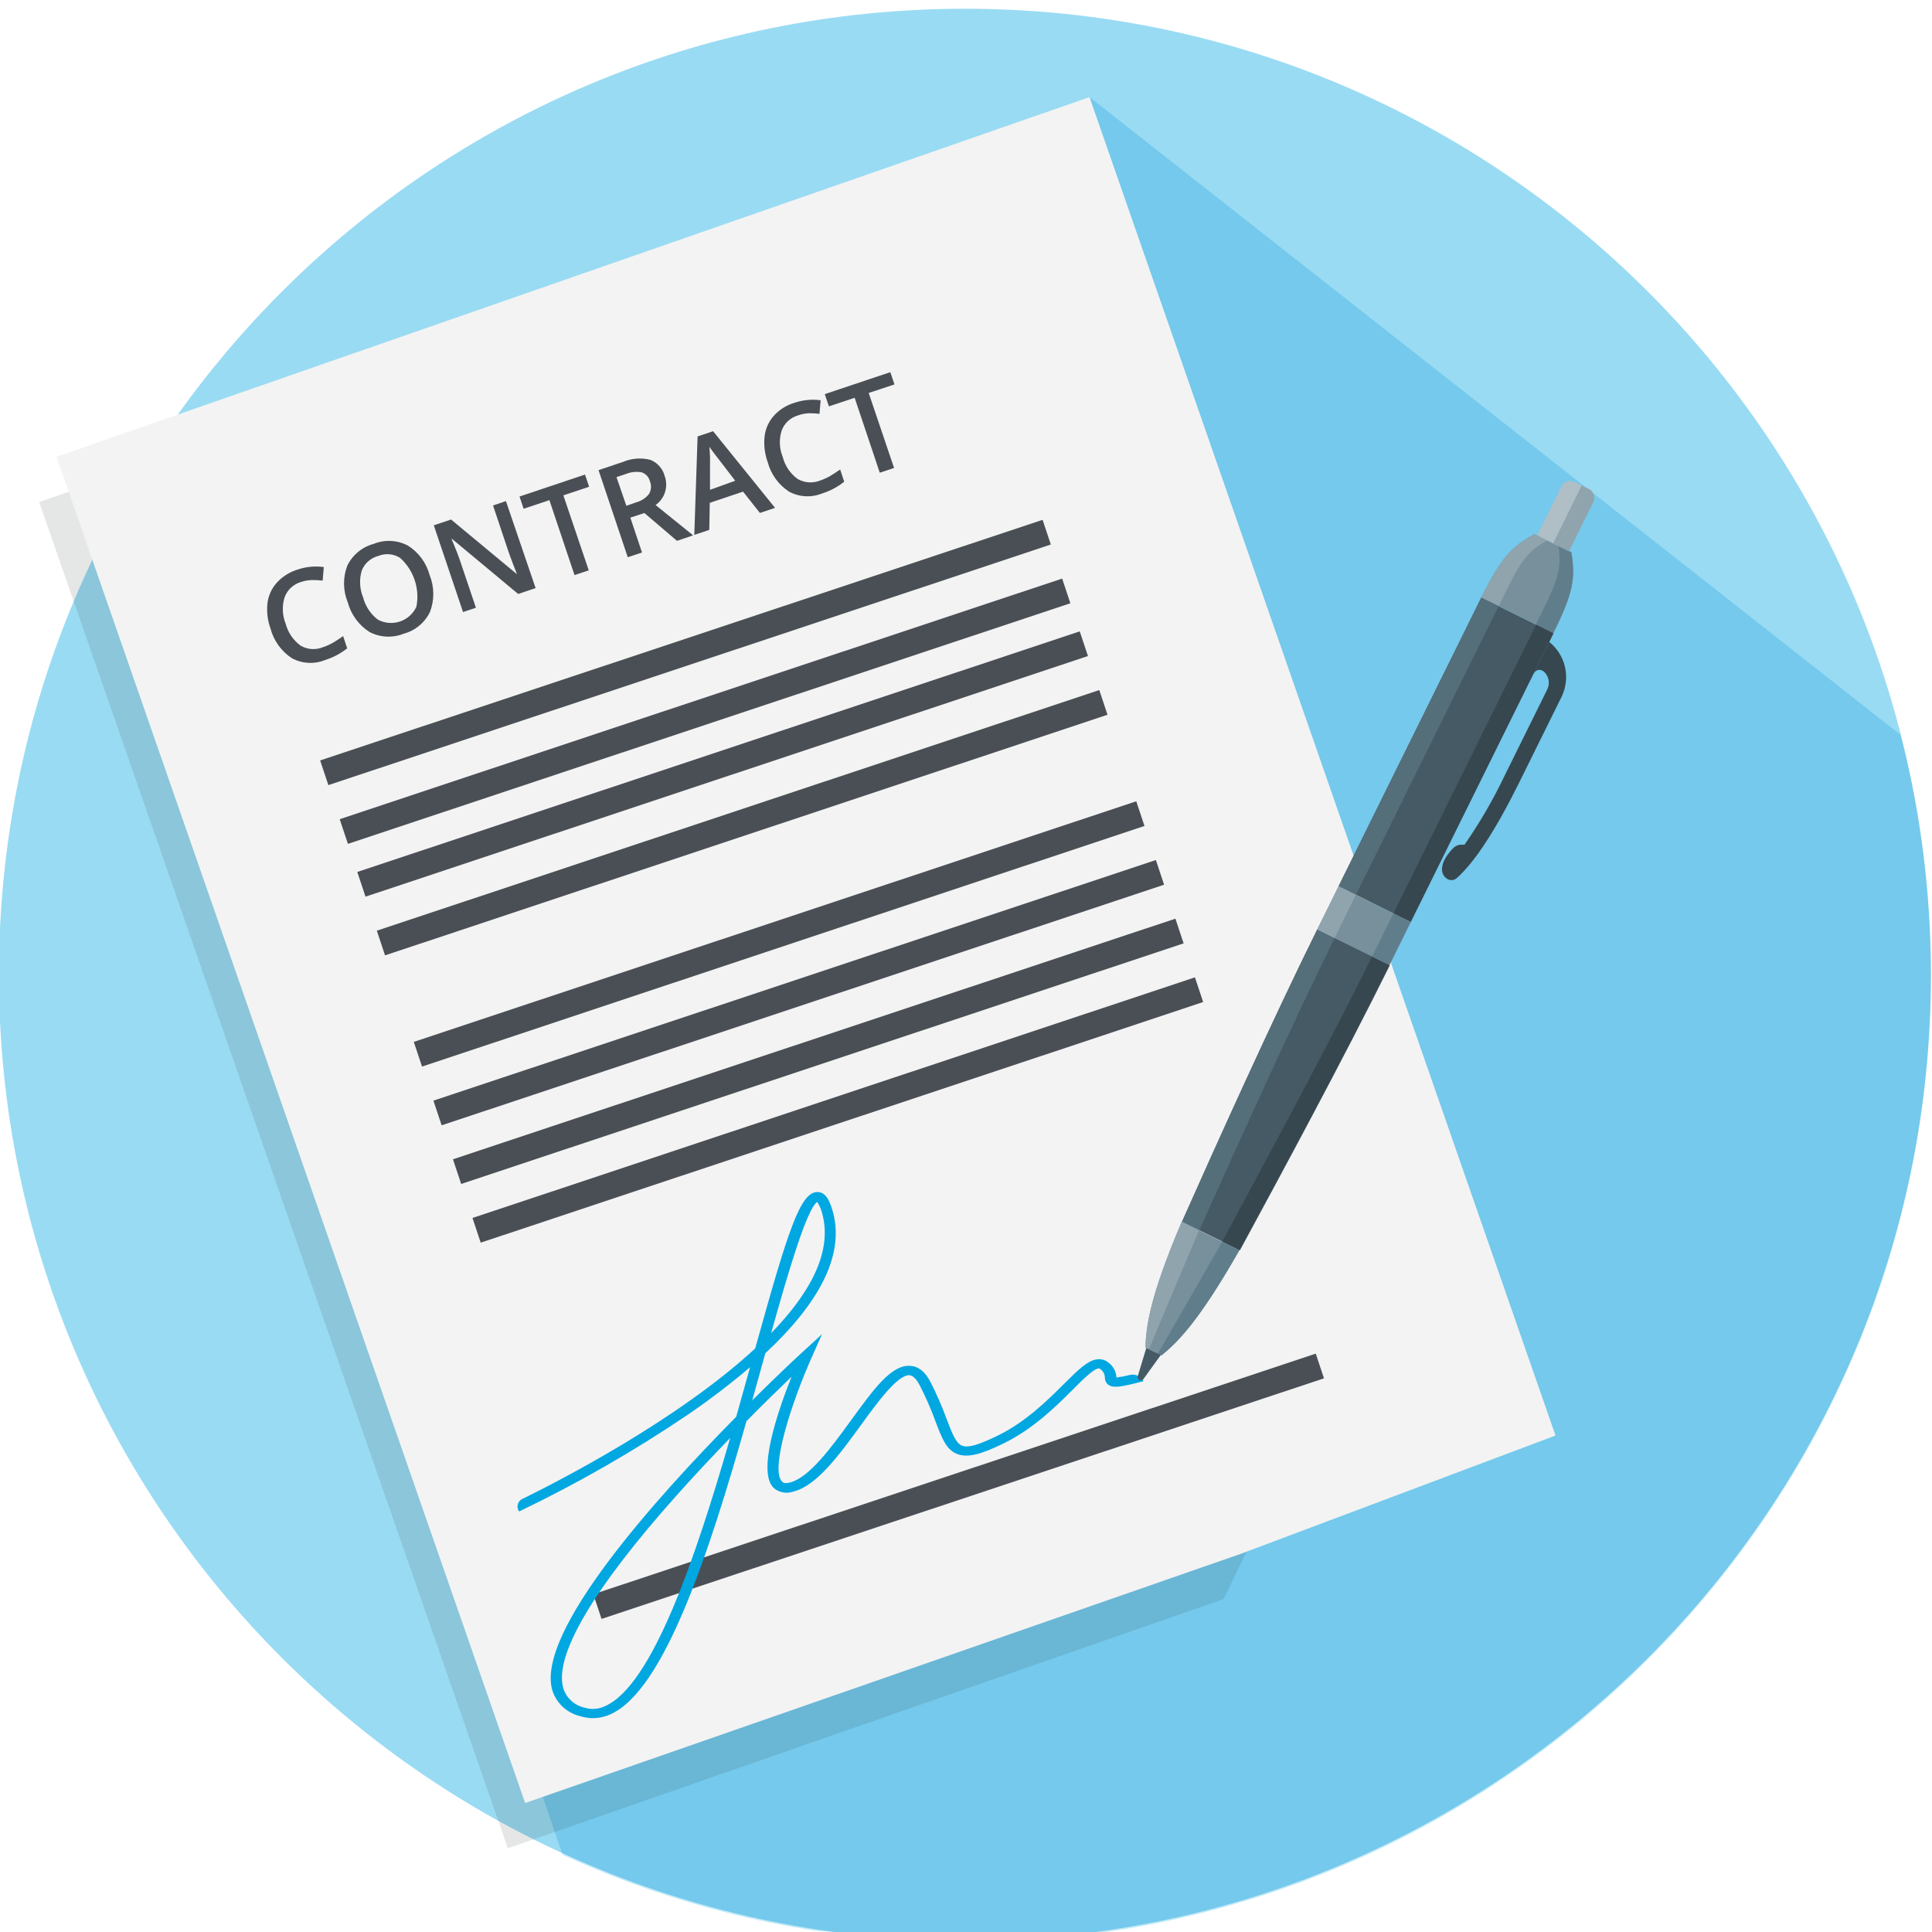
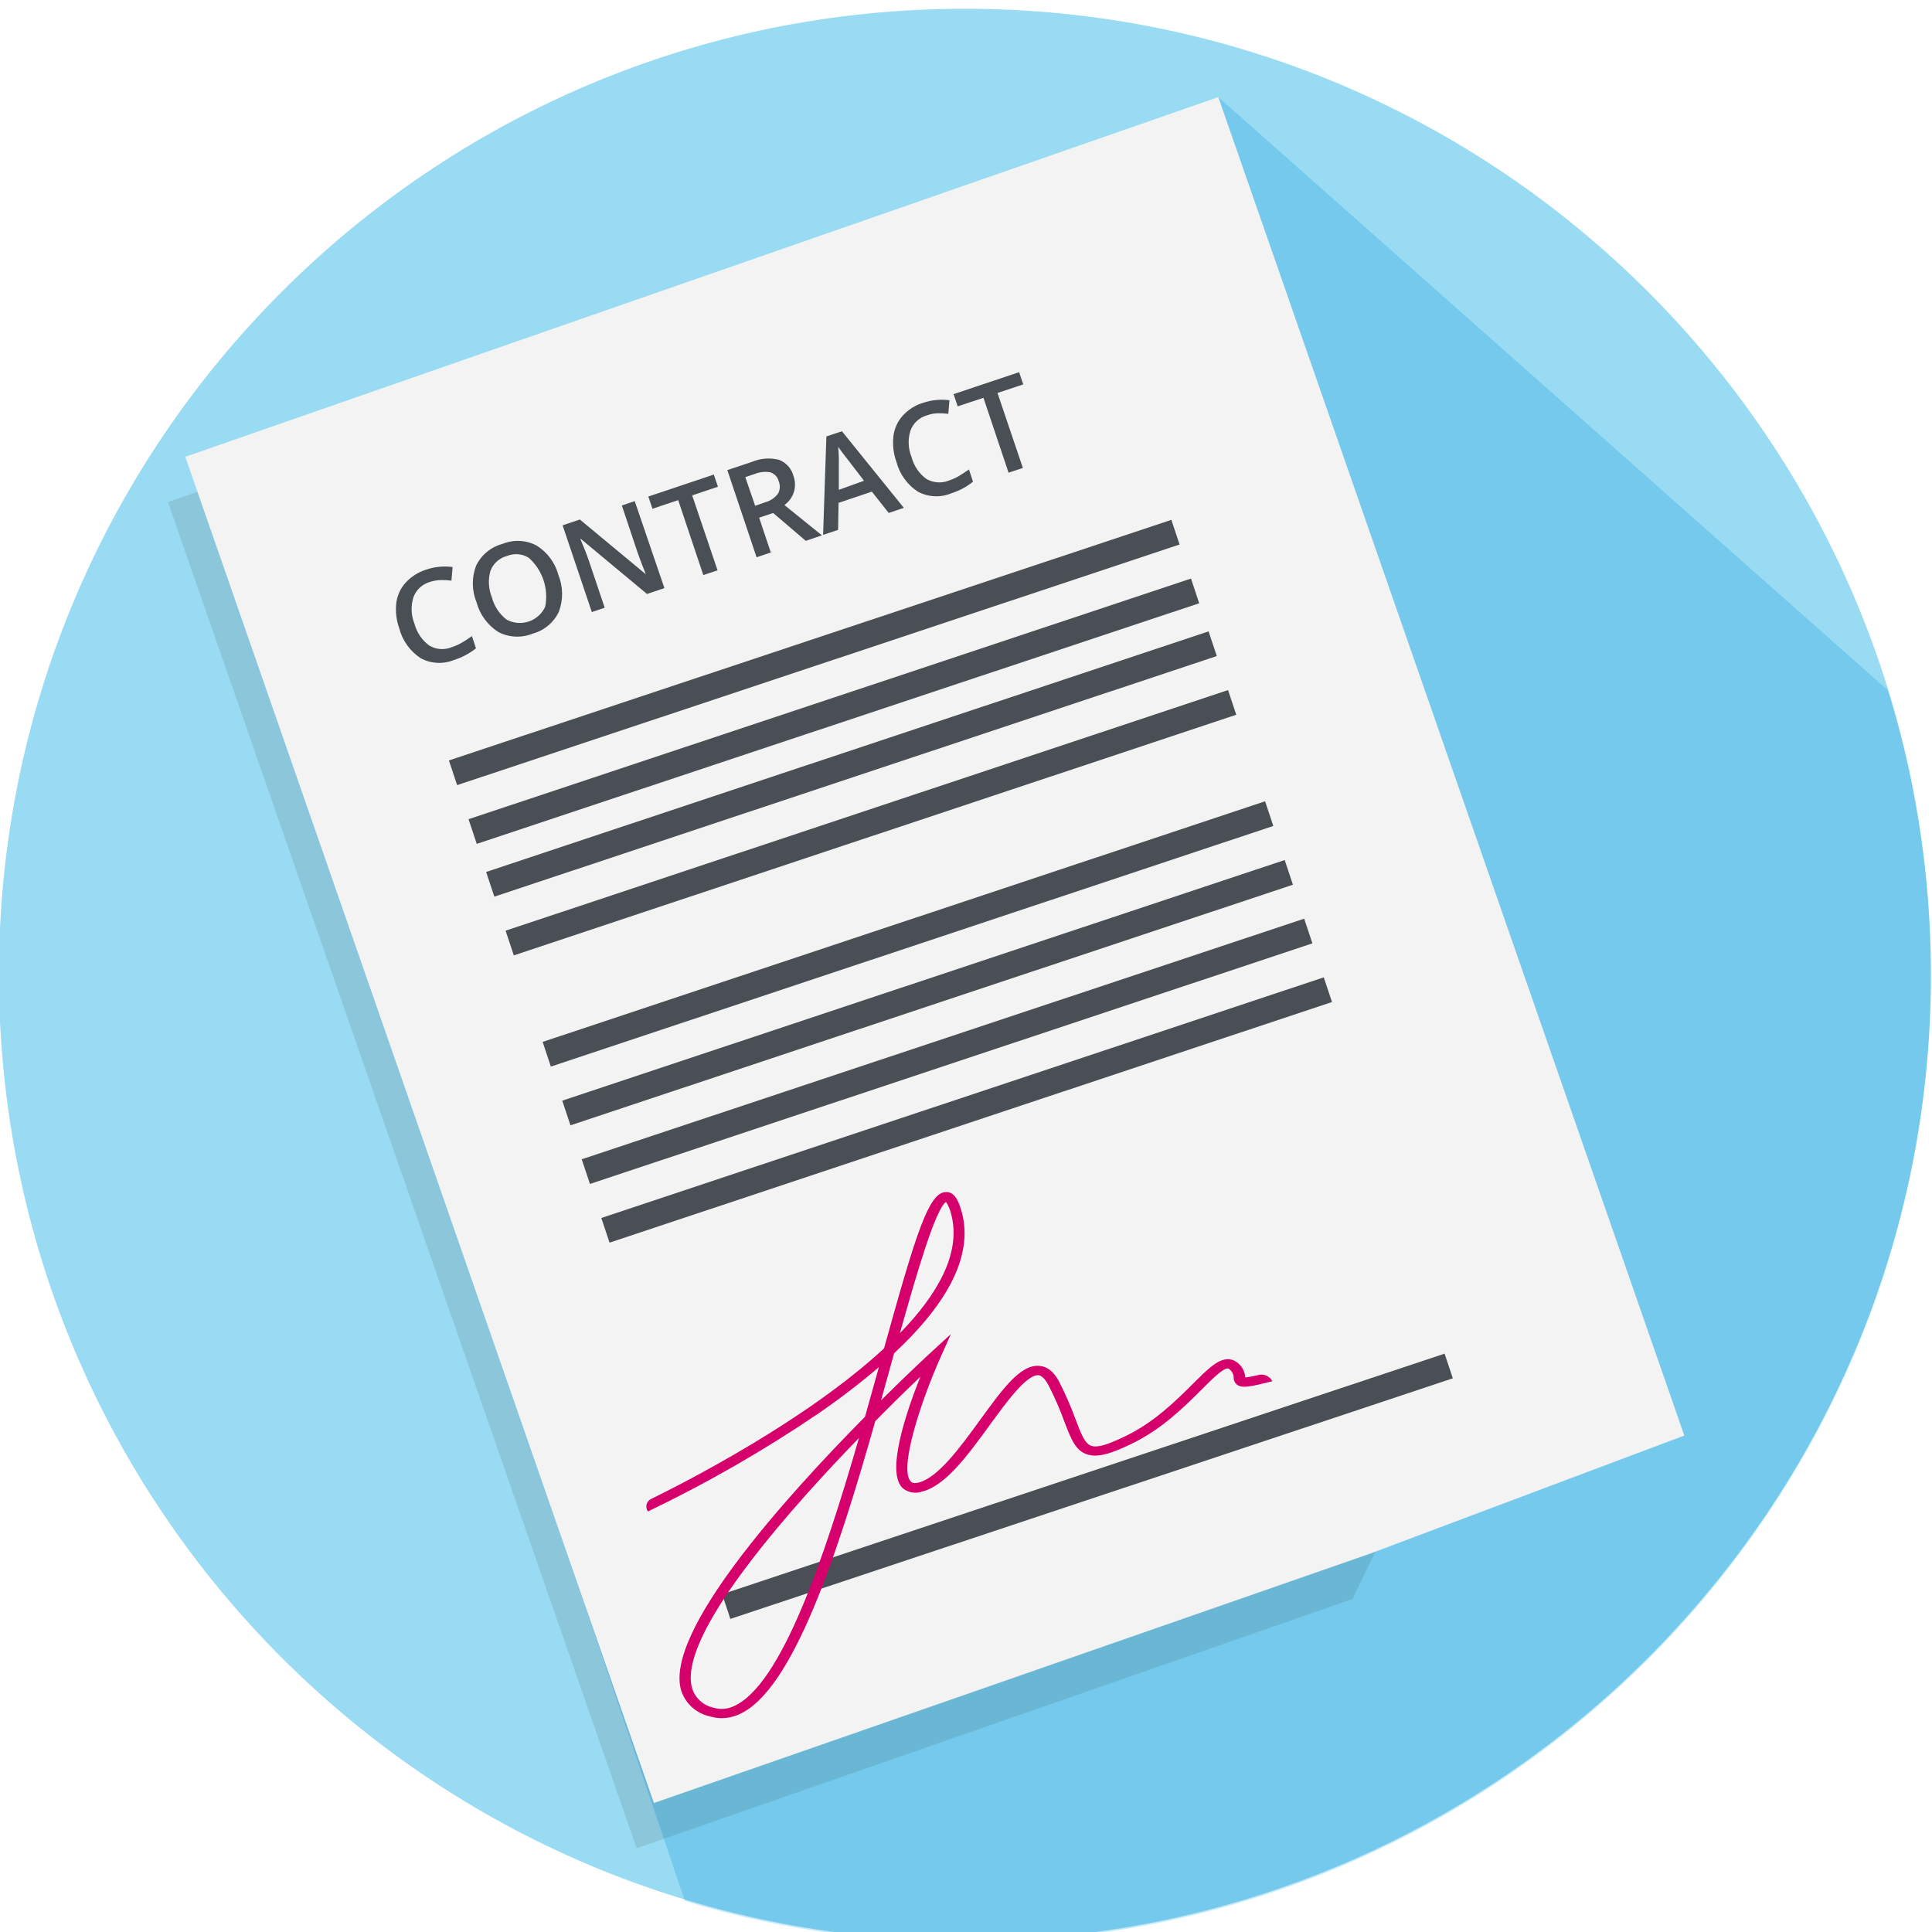
<svg xmlns="http://www.w3.org/2000/svg" viewBox="0 0 300 300">
  <defs>
-     <style>.a{fill:none;}.b{isolation:isolate;}.c,.f{opacity:0.24;mix-blend-mode:multiply;}.d{fill:#99dbf3;}.e{clip-path:url(#a);}.f,.j{fill:#00a7e1;}.g{fill:#25282b;opacity:0.12;}.h{fill:#f3f3f3;}.i{fill:#4a4f55;}.k{fill:#455a64;}.l{fill:#78909c;}.m{fill:#90a4ae;}.n{fill:#607d8b;}.o{fill:#b0bec5;}.p{fill:#546e7a;}.q{fill:#37474f;}</style>
+     <style>.a{fill:none;}.b{isolation:isolate;}.c,.f{opacity:0.24;mix-blend-mode:multiply;}.d{fill:#99dbf3;}.e{clip-path:url(#a);}.f{fill:#00a7e1;}.g{fill:#25282b;opacity:0.12;}.h{fill:#f3f3f3;}.i{fill:#4a4f55;}.j{fill:#d6006d;}</style>
    <clipPath id="a">
      <path class="a" d="M299.83,151.59a150,150,0,1,1-150-150A150,150,0,0,1,299.83,151.59Z" />
    </clipPath>
  </defs>
  <g class="b">
    <rect class="a" x="-0.17" y="1.36" width="300" height="300" />
    <path class="d" d="M299.83,151.36a150,150,0,1,1-150-150A150,150,0,0,1,299.83,151.36Z" />
    <g class="e">
-       <polygon class="f" points="347.12 155.01 292.17 309.02 90.7 297.85 61.57 212.26 169.18 15.08 347.12 155.01" />
+       <polygon class="f" points="347.12 155.01 292.17 309.02 110.66 307.93 87.38 239.08 189.18 15.08 347.12 155.01" />
    </g>
-     <polygon class="g" points="6.08 77.96 166.49 22.11 222.13 181.92 190 248.3 78.86 287 6.08 77.96" />
-     <polygon class="h" points="8.77 70.93 169.18 15.08 241.54 222.91 192.69 241.27 81.54 279.97 8.77 70.93" />
-     <rect class="i" x="47.32" y="99.3" width="118.24" height="4.04" transform="translate(-26.56 38.82) rotate(-18.42)" />
-     <rect class="i" x="50.36" y="108.42" width="118.24" height="4.04" transform="translate(-29.29 40.25) rotate(-18.42)" />
-     <rect class="i" x="53.09" y="116.62" width="118.24" height="4.04" transform="translate(-31.74 41.53) rotate(-18.42)" />
-     <rect class="i" x="56.12" y="125.73" width="118.24" height="4.04" transform="translate(-34.46 42.96) rotate(-18.42)" />
-     <rect class="i" x="61.87" y="143" width="118.24" height="4.04" transform="translate(-39.63 45.66) rotate(-18.42)" />
-     <rect class="i" x="64.91" y="152.12" width="118.24" height="4.04" transform="translate(-42.35 47.09) rotate(-18.42)" />
-     <rect class="i" x="67.94" y="161.23" width="118.24" height="4.04" transform="translate(-45.07 48.51) rotate(-18.42)" />
-     <rect class="i" x="70.98" y="170.34" width="118.24" height="4.04" transform="translate(-47.8 49.94) rotate(-18.42)" />
-     <rect class="i" x="89.74" y="228.77" width="118.24" height="4.04" transform="translate(-65.3 58.86) rotate(-18.42)" />
-     <path class="i" d="M46.74,90.37a3.85,3.85,0,0,0-2.54,2.36,6.08,6.08,0,0,0,.15,4.1,6.16,6.16,0,0,0,2.32,3.42,3.92,3.92,0,0,0,3.47.25,8.09,8.09,0,0,0,1.61-.73,17.29,17.29,0,0,0,1.53-1l.63,1.9a10.52,10.52,0,0,1-3.41,1.81,6.05,6.05,0,0,1-5.17-.27A7.94,7.94,0,0,1,42,97.59a8.79,8.79,0,0,1-.46-4A5.8,5.8,0,0,1,43,90.46a7.23,7.23,0,0,1,3.15-2,9,9,0,0,1,4.13-.41l-.18,2.11a11,11,0,0,0-1.64-.09A5.88,5.88,0,0,0,46.74,90.37Z" />
-     <path class="i" d="M66.71,89.29a7.83,7.83,0,0,1,.07,5.7,6.32,6.32,0,0,1-4.06,3.4,6.39,6.39,0,0,1-5.32-.24A7.9,7.9,0,0,1,54,93.53a7.73,7.73,0,0,1-.07-5.7,6.4,6.4,0,0,1,4.11-3.38,6.27,6.27,0,0,1,5.28.26A7.74,7.74,0,0,1,66.71,89.29ZM56.38,92.76a6.41,6.41,0,0,0,2.28,3.45,4.33,4.33,0,0,0,6-2,8.1,8.1,0,0,0-2.53-7.58,3.7,3.7,0,0,0-3.4-.3,3.77,3.77,0,0,0-2.57,2.3A6.31,6.31,0,0,0,56.38,92.76Z" />
-     <path class="i" d="M83.17,91.32l-2.71.91L70.19,83.68l-.08,0,.25.59c.47,1.12.87,2.15,1.18,3.1l2.36,7-2,.67L67.36,81.57l2.68-.9,10.24,8.5,0,0c-.06-.13-.25-.64-.59-1.52s-.59-1.57-.76-2.07l-2.37-7.09,2-.68Z" />
-     <path class="i" d="M91.42,88.56l-2.21.74-3.9-11.64-4,1.34-.64-1.9,10.17-3.41.64,1.89-4,1.34Z" />
-     <path class="i" d="M97.88,80.38l1.81,5.41-2.21.74L92.94,73l3.82-1.28a6.62,6.62,0,0,1,4.21-.32,3.7,3.7,0,0,1,2.25,2.54,3.88,3.88,0,0,1-1.42,4.48l5.83,4.71-2.51.85-5.06-4.32Zm-.62-1.84L98.8,78a3.75,3.75,0,0,0,2-1.33,2.21,2.21,0,0,0,.12-1.93,1.94,1.94,0,0,0-1.3-1.4,4.38,4.38,0,0,0-2.43.26l-1.46.49Z" />
-     <path class="i" d="M118,79.65l-2.62-3.31-5.17,1.74-.07,4.2-2.33.78.51-15.29,2.41-.81,9.62,11.9Zm-3.84-5-2.5-3.26c-.18-.22-.44-.56-.78-1s-.58-.82-.73-1a21.34,21.34,0,0,1,.1,2.74l0,3.93Z" />
-     <path class="i" d="M123.92,64.5a3.81,3.81,0,0,0-2.54,2.35,6,6,0,0,0,.16,4.1,6.1,6.1,0,0,0,2.31,3.42,4,4,0,0,0,3.47.26,9.08,9.08,0,0,0,1.61-.73c.5-.3,1-.63,1.53-1l.63,1.9a10.57,10.57,0,0,1-3.4,1.81,6.05,6.05,0,0,1-5.17-.27,7.9,7.9,0,0,1-3.32-4.61,8.86,8.86,0,0,1-.47-4,5.78,5.78,0,0,1,1.43-3.17,7,7,0,0,1,3.15-2,9,9,0,0,1,4.12-.41l-.18,2.11a12.39,12.39,0,0,0-1.64-.09A5.63,5.63,0,0,0,123.92,64.5Z" />
-     <path class="i" d="M138.83,72.66l-2.22.74-3.9-11.63-4,1.33-.64-1.9,10.18-3.41.64,1.9-4,1.33Z" />
-     <path class="j" d="M91.86,266.79a6.41,6.41,0,0,1-1.66-.28,6,6,0,0,1-4.4-3.92c-2.84-9,16.07-30,28.52-42.6.74-2.63,1.46-5.2,2.15-7.69a114.52,114.52,0,0,1-9.56,7.3,204.65,204.65,0,0,1-26.3,15.1h0a1.31,1.31,0,0,1,.61-2c5.37-2.63,24-12.15,36.05-23.32,5.1-18.35,7-24.33,9.68-24.28h0c1.42,0,2,1.69,2.44,3.29,1.63,6.41-1.91,13.69-10.55,21.74-.11.39-.22.77-.32,1.15l-1.71,6.16c4.24-4.21,7.32-7.05,7.77-7.46l3.07-2.82-1.58,3.55c-3.13,7-6.61,17.66-4.57,19.41.1.08.35.3,1.18.08,3-.77,6.44-5.49,9.47-9.66,3.52-4.83,6.26-8.66,9.19-8.45,1.27.08,2.29.88,3.11,2.44a51.45,51.45,0,0,1,2.57,5.88c.83,2.19,1.43,3.77,2.44,4.1s2.6-.21,5.37-1.54c4.43-2.14,7.86-5.56,10.37-8.06,2.29-2.28,3.8-3.78,5.35-3.85a2.21,2.21,0,0,1,1.49.46,3.08,3.08,0,0,1,1.32,2.38,15.4,15.4,0,0,0,2-.38,1.91,1.91,0,0,1,2.21.95h0c-3.54.92-4.59,1.05-5.32.65a1.33,1.33,0,0,1-.68-1.19,1.7,1.7,0,0,0-.75-1.37.22.22,0,0,0-.18-.07c-.79,0-2.47,1.71-4.11,3.34-2.59,2.58-6.13,6.11-10.83,8.37-3.44,1.67-5.37,2.13-6.89,1.64-1.8-.58-2.48-2.35-3.5-5a49.24,49.24,0,0,0-2.5-5.74c-.36-.69-.94-1.52-1.61-1.56h0c-1.84-.06-5,4.28-7.53,7.77-3.35,4.6-6.81,9.36-10.44,10.29a3.13,3.13,0,0,1-3-.47c-2.75-2.35.48-11.83,2.68-17.35-1.77,1.7-4.23,4.08-7,6.9-5.77,20.34-12.73,41.84-21.16,45.53A6.56,6.56,0,0,1,91.86,266.79Zm21.52-43.5c-2.64,2.71-5.45,5.71-8.22,8.81C92,246.82,85.92,257.25,87.5,262.25a4.46,4.46,0,0,0,3.29,2.92,4.35,4.35,0,0,0,3.14-.23C101.31,261.71,108,241.92,113.38,223.29Zm13.51-36.66c-1.63,1.18-4.44,10.71-7.15,20.38,5.85-6,9.48-12.38,8-18.31A5.87,5.87,0,0,0,126.89,186.63Z" />
-     <rect class="k" x="218.29" y="92.97" width="12.5" height="50" transform="translate(75.54 -87.3) rotate(26.31)" />
-     <path class="l" d="M244,85.77l-5.72-2.83c-3.51,1.89-5.18,3.57-8.28,9.85l11.21,5.54C244.33,92.05,244.65,89.7,244,85.77Z" />
-     <path class="m" d="M238.3,82.94c-3.51,1.89-5.18,3.57-8.28,9.85l2.69,1.33c3.1-6.28,4-8.32,7.56-10.21Z" />
-     <path class="n" d="M244,85.77l-2-1c.63,3.94-.42,5.93-3.52,12.21l2.69,1.33C244.33,92.05,244.65,89.7,244,85.77Z" />
-     <path class="o" d="M242.13,74.87h2.5a1.5,1.5,0,0,1,1.5,1.5v8.5a0,0,0,0,1,0,0h-5.5a0,0,0,0,1,0,0v-8.5A1.5,1.5,0,0,1,242.13,74.87Z" transform="translate(60.61 -99.6) rotate(26.31)" />
-     <rect class="l" x="205.55" y="139.99" width="12.5" height="7.5" transform="translate(85.65 -78.98) rotate(26.31)" />
-     <path class="k" d="M204.54,144.33c-7.09,14.34-15.62,33.28-21,45.38l9,4.43c6.32-11.66,16.19-29.93,23.28-44.27Z" />
-     <path class="p" d="M204.54,144.33c-7.09,14.34-15.62,33.28-21,45.38l2.69,1.33c5.42-12.1,13.94-31,21-45.38Z" />
-     <path class="q" d="M213.05,148.54c-7.09,14.34-17,32.61-23.28,44.27l2.69,1.33c6.32-11.66,16.19-29.93,23.28-44.27Z" />
-     <path class="l" d="M183.5,189.71c-5,11.76-5.52,16.23-5.64,19.52l2.51,1.24c2.54-2.09,5.77-5.24,12.09-16.33Z" />
-     <path class="m" d="M183.5,189.71c-5,11.76-5.52,16.23-5.64,19.52l.56.28c1.13-2.79,3.29-7.9,7.77-18.47Z" />
-     <path class="n" d="M192.44,194.13c-6.33,11.09-9.55,14.24-12.09,16.33l-.56-.28c1.53-2.59,4.27-7.4,10-17.38Z" />
-     <path class="k" d="M178,209.3l-1.33,4.4a.5.5,0,0,0,.88.44l2.7-3.74Z" />
-     <path class="q" d="M240.56,99.67l-2.44,4.93c1.11-1.68,3.06.6,2.14,2.45l-6.65,13.45a76.92,76.92,0,0,1-6.21,10.68c-1.23-.14-1.64.29-2.54,1.44s-1.47,2.91-.23,3.79a1.24,1.24,0,0,0,1.59-.07q4.18-3.74,9.63-14.73l6.65-13.45A7,7,0,0,0,240.56,99.67Z" />
-     <rect class="q" x="227.3" y="95.07" width="3" height="50" transform="translate(76.92 -88.97) rotate(26.31)" />
-     <rect class="p" x="218.79" y="90.86" width="3" height="50" transform="translate(74.17 -85.63) rotate(26.31)" />
-     <rect class="n" x="214.56" y="142.09" width="3" height="7.5" transform="translate(87.02 -80.65) rotate(26.31)" />
-     <rect class="m" x="206.04" y="137.88" width="3" height="7.5" transform="translate(84.27 -77.31) rotate(26.31)" />
-     <path class="m" d="M246.72,75.94l-1.12-.55-4.44,9,2.47,1.22L247.4,78A1.51,1.51,0,0,0,246.72,75.94Z" />
+     <polygon class="g" points="26.08 77.96 186.49 22.11 242.13 181.92 210 248.3 98.86 287 26.08 77.96" />
+     <polygon class="h" points="28.77 70.93 189.18 15.08 261.54 222.91 212.69 241.27 101.54 279.97 28.77 70.93" />
+     <rect class="i" x="67.32" y="99.3" width="118.24" height="4.04" transform="translate(-25.54 45.14) rotate(-18.42)" />
+     <rect class="i" x="70.36" y="108.42" width="118.24" height="4.04" transform="translate(-28.26 46.57) rotate(-18.42)" />
+     <rect class="i" x="73.09" y="116.62" width="118.24" height="4.04" transform="translate(-30.71 47.85) rotate(-18.42)" />
+     <rect class="i" x="76.12" y="125.73" width="118.24" height="4.04" transform="translate(-33.44 49.28) rotate(-18.42)" />
+     <rect class="i" x="81.87" y="143" width="118.24" height="4.04" transform="translate(-38.6 51.98) rotate(-18.42)" />
+     <rect class="i" x="84.91" y="152.12" width="118.24" height="4.04" transform="translate(-41.32 53.41) rotate(-18.42)" />
+     <rect class="i" x="87.94" y="161.23" width="118.24" height="4.04" transform="translate(-44.05 54.83) rotate(-18.42)" />
+     <rect class="i" x="90.98" y="170.34" width="118.24" height="4.04" transform="translate(-46.77 56.26) rotate(-18.42)" />
+     <rect class="i" x="109.74" y="228.77" width="118.24" height="4.04" transform="translate(-64.27 65.18) rotate(-18.42)" />
+     <path class="i" d="M66.74,90.37a3.85,3.85,0,0,0-2.54,2.36,6.08,6.08,0,0,0,.15,4.1,6.16,6.16,0,0,0,2.32,3.42,3.92,3.92,0,0,0,3.47.25,8.09,8.09,0,0,0,1.61-.73,17.29,17.29,0,0,0,1.53-1l.63,1.9a10.52,10.52,0,0,1-3.41,1.81,6.05,6.05,0,0,1-5.17-.27A7.94,7.94,0,0,1,62,97.59a8.79,8.79,0,0,1-.46-4A5.8,5.8,0,0,1,63,90.46a7.23,7.23,0,0,1,3.15-2,9,9,0,0,1,4.13-.41l-.18,2.11a11,11,0,0,0-1.64-.09A5.88,5.88,0,0,0,66.74,90.37Z" />
+     <path class="i" d="M86.71,89.29a7.83,7.83,0,0,1,.07,5.7,6.32,6.32,0,0,1-4.06,3.4,6.39,6.39,0,0,1-5.32-.24A7.9,7.9,0,0,1,74,93.53a7.73,7.73,0,0,1-.07-5.7,6.4,6.4,0,0,1,4.11-3.38,6.27,6.27,0,0,1,5.28.26A7.74,7.74,0,0,1,86.71,89.29ZM76.38,92.76a6.41,6.41,0,0,0,2.28,3.45,4.33,4.33,0,0,0,6-2,8.1,8.1,0,0,0-2.53-7.58,3.7,3.7,0,0,0-3.4-.3,3.77,3.77,0,0,0-2.57,2.3A6.31,6.31,0,0,0,76.38,92.76Z" />
+     <path class="i" d="M103.17,91.32l-2.71.91L90.19,83.68l-.08,0,.25.59c.47,1.12.87,2.15,1.18,3.1l2.36,7-2,.67L87.36,81.57l2.68-.9,10.24,8.5,0,0c-.06-.13-.25-.64-.59-1.52s-.59-1.57-.76-2.07l-2.37-7.09,2-.68Z" />
+     <path class="i" d="M111.42,88.56l-2.21.74-3.9-11.64-4,1.34-.64-1.9,10.17-3.41.64,1.89-4,1.34Z" />
+     <path class="i" d="M117.88,80.38l1.81,5.41-2.21.74L112.94,73l3.82-1.28a6.62,6.62,0,0,1,4.21-.32,3.7,3.7,0,0,1,2.25,2.54,3.88,3.88,0,0,1-1.42,4.48l5.83,4.71-2.51.85-5.06-4.32Zm-.62-1.84L118.8,78a3.75,3.75,0,0,0,2-1.33,2.21,2.21,0,0,0,.12-1.93,1.94,1.94,0,0,0-1.3-1.4,4.38,4.38,0,0,0-2.43.26l-1.46.49Z" />
+     <path class="i" d="M138,79.65l-2.62-3.31-5.17,1.74-.07,4.2-2.33.78.51-15.29,2.41-.81,9.62,11.9Zm-3.84-5-2.5-3.26c-.18-.22-.44-.56-.78-1s-.58-.82-.73-1a21.34,21.34,0,0,1,.1,2.74l0,3.93Z" />
+     <path class="i" d="M143.92,64.5a3.81,3.81,0,0,0-2.54,2.35,6,6,0,0,0,.16,4.1,6.1,6.1,0,0,0,2.31,3.42,4,4,0,0,0,3.47.26,9.08,9.08,0,0,0,1.61-.73c.5-.3,1-.63,1.53-1l.63,1.9a10.57,10.57,0,0,1-3.4,1.81,6.05,6.05,0,0,1-5.17-.27,7.9,7.9,0,0,1-3.32-4.61,8.86,8.86,0,0,1-.47-4,5.78,5.78,0,0,1,1.43-3.17,7,7,0,0,1,3.15-2,9,9,0,0,1,4.12-.41l-.18,2.11a12.39,12.39,0,0,0-1.64-.09A5.63,5.63,0,0,0,143.92,64.5Z" />
+     <path class="i" d="M158.83,72.66l-2.22.74-3.9-11.63-4,1.33-.64-1.9,10.18-3.41.64,1.9-4,1.33Z" />
+     <path class="j" d="M111.86,266.79a6.41,6.41,0,0,1-1.66-.28,6,6,0,0,1-4.4-3.92c-2.84-9,16.07-30,28.52-42.6.74-2.63,1.46-5.2,2.15-7.69a114.52,114.52,0,0,1-9.56,7.3,204.65,204.65,0,0,1-26.3,15.1h0a1.31,1.31,0,0,1,.61-2c5.37-2.63,24-12.15,36.05-23.32,5.1-18.35,7-24.33,9.68-24.28h0c1.43,0,2,1.69,2.44,3.29,1.63,6.41-1.91,13.69-10.55,21.74-.11.39-.22.77-.32,1.15l-1.71,6.16c4.24-4.21,7.32-7.05,7.77-7.46l3.07-2.82-1.58,3.55c-3.13,7-6.61,17.66-4.57,19.41.1.08.35.3,1.18.08,3-.77,6.44-5.49,9.47-9.66,3.52-4.83,6.26-8.66,9.19-8.45,1.27.08,2.29.88,3.11,2.44a51.45,51.45,0,0,1,2.57,5.88c.83,2.19,1.43,3.77,2.44,4.1s2.6-.21,5.37-1.54c4.43-2.14,7.86-5.56,10.37-8.06,2.29-2.28,3.8-3.78,5.35-3.85a2.21,2.21,0,0,1,1.49.46,3.08,3.08,0,0,1,1.32,2.38,15.4,15.4,0,0,0,2-.38,1.91,1.91,0,0,1,2.21.95h0c-3.54.92-4.59,1.05-5.32.65a1.33,1.33,0,0,1-.68-1.19,1.7,1.7,0,0,0-.75-1.37.22.22,0,0,0-.18-.07c-.79,0-2.47,1.71-4.11,3.34-2.59,2.58-6.13,6.11-10.83,8.37-3.44,1.67-5.37,2.13-6.89,1.64-1.8-.58-2.48-2.35-3.5-5a49.24,49.24,0,0,0-2.5-5.74c-.36-.69-.94-1.52-1.61-1.56h0c-1.84-.06-5,4.28-7.53,7.77-3.35,4.6-6.81,9.36-10.44,10.29a3.13,3.13,0,0,1-3-.47c-2.75-2.35.48-11.83,2.68-17.35-1.77,1.7-4.23,4.08-7,6.9-5.77,20.34-12.73,41.84-21.16,45.53A6.56,6.56,0,0,1,111.86,266.79Zm21.52-43.5c-2.64,2.71-5.45,5.71-8.22,8.81-13.13,14.72-19.24,25.15-17.66,30.15a4.46,4.46,0,0,0,3.29,2.92,4.35,4.35,0,0,0,3.14-.23C121.31,261.71,128,241.92,133.38,223.29Zm13.51-36.66c-1.63,1.18-4.44,10.71-7.15,20.38,5.85-6,9.48-12.38,8-18.31A5.87,5.87,0,0,0,146.89,186.63Z" />
  </g>
</svg>
